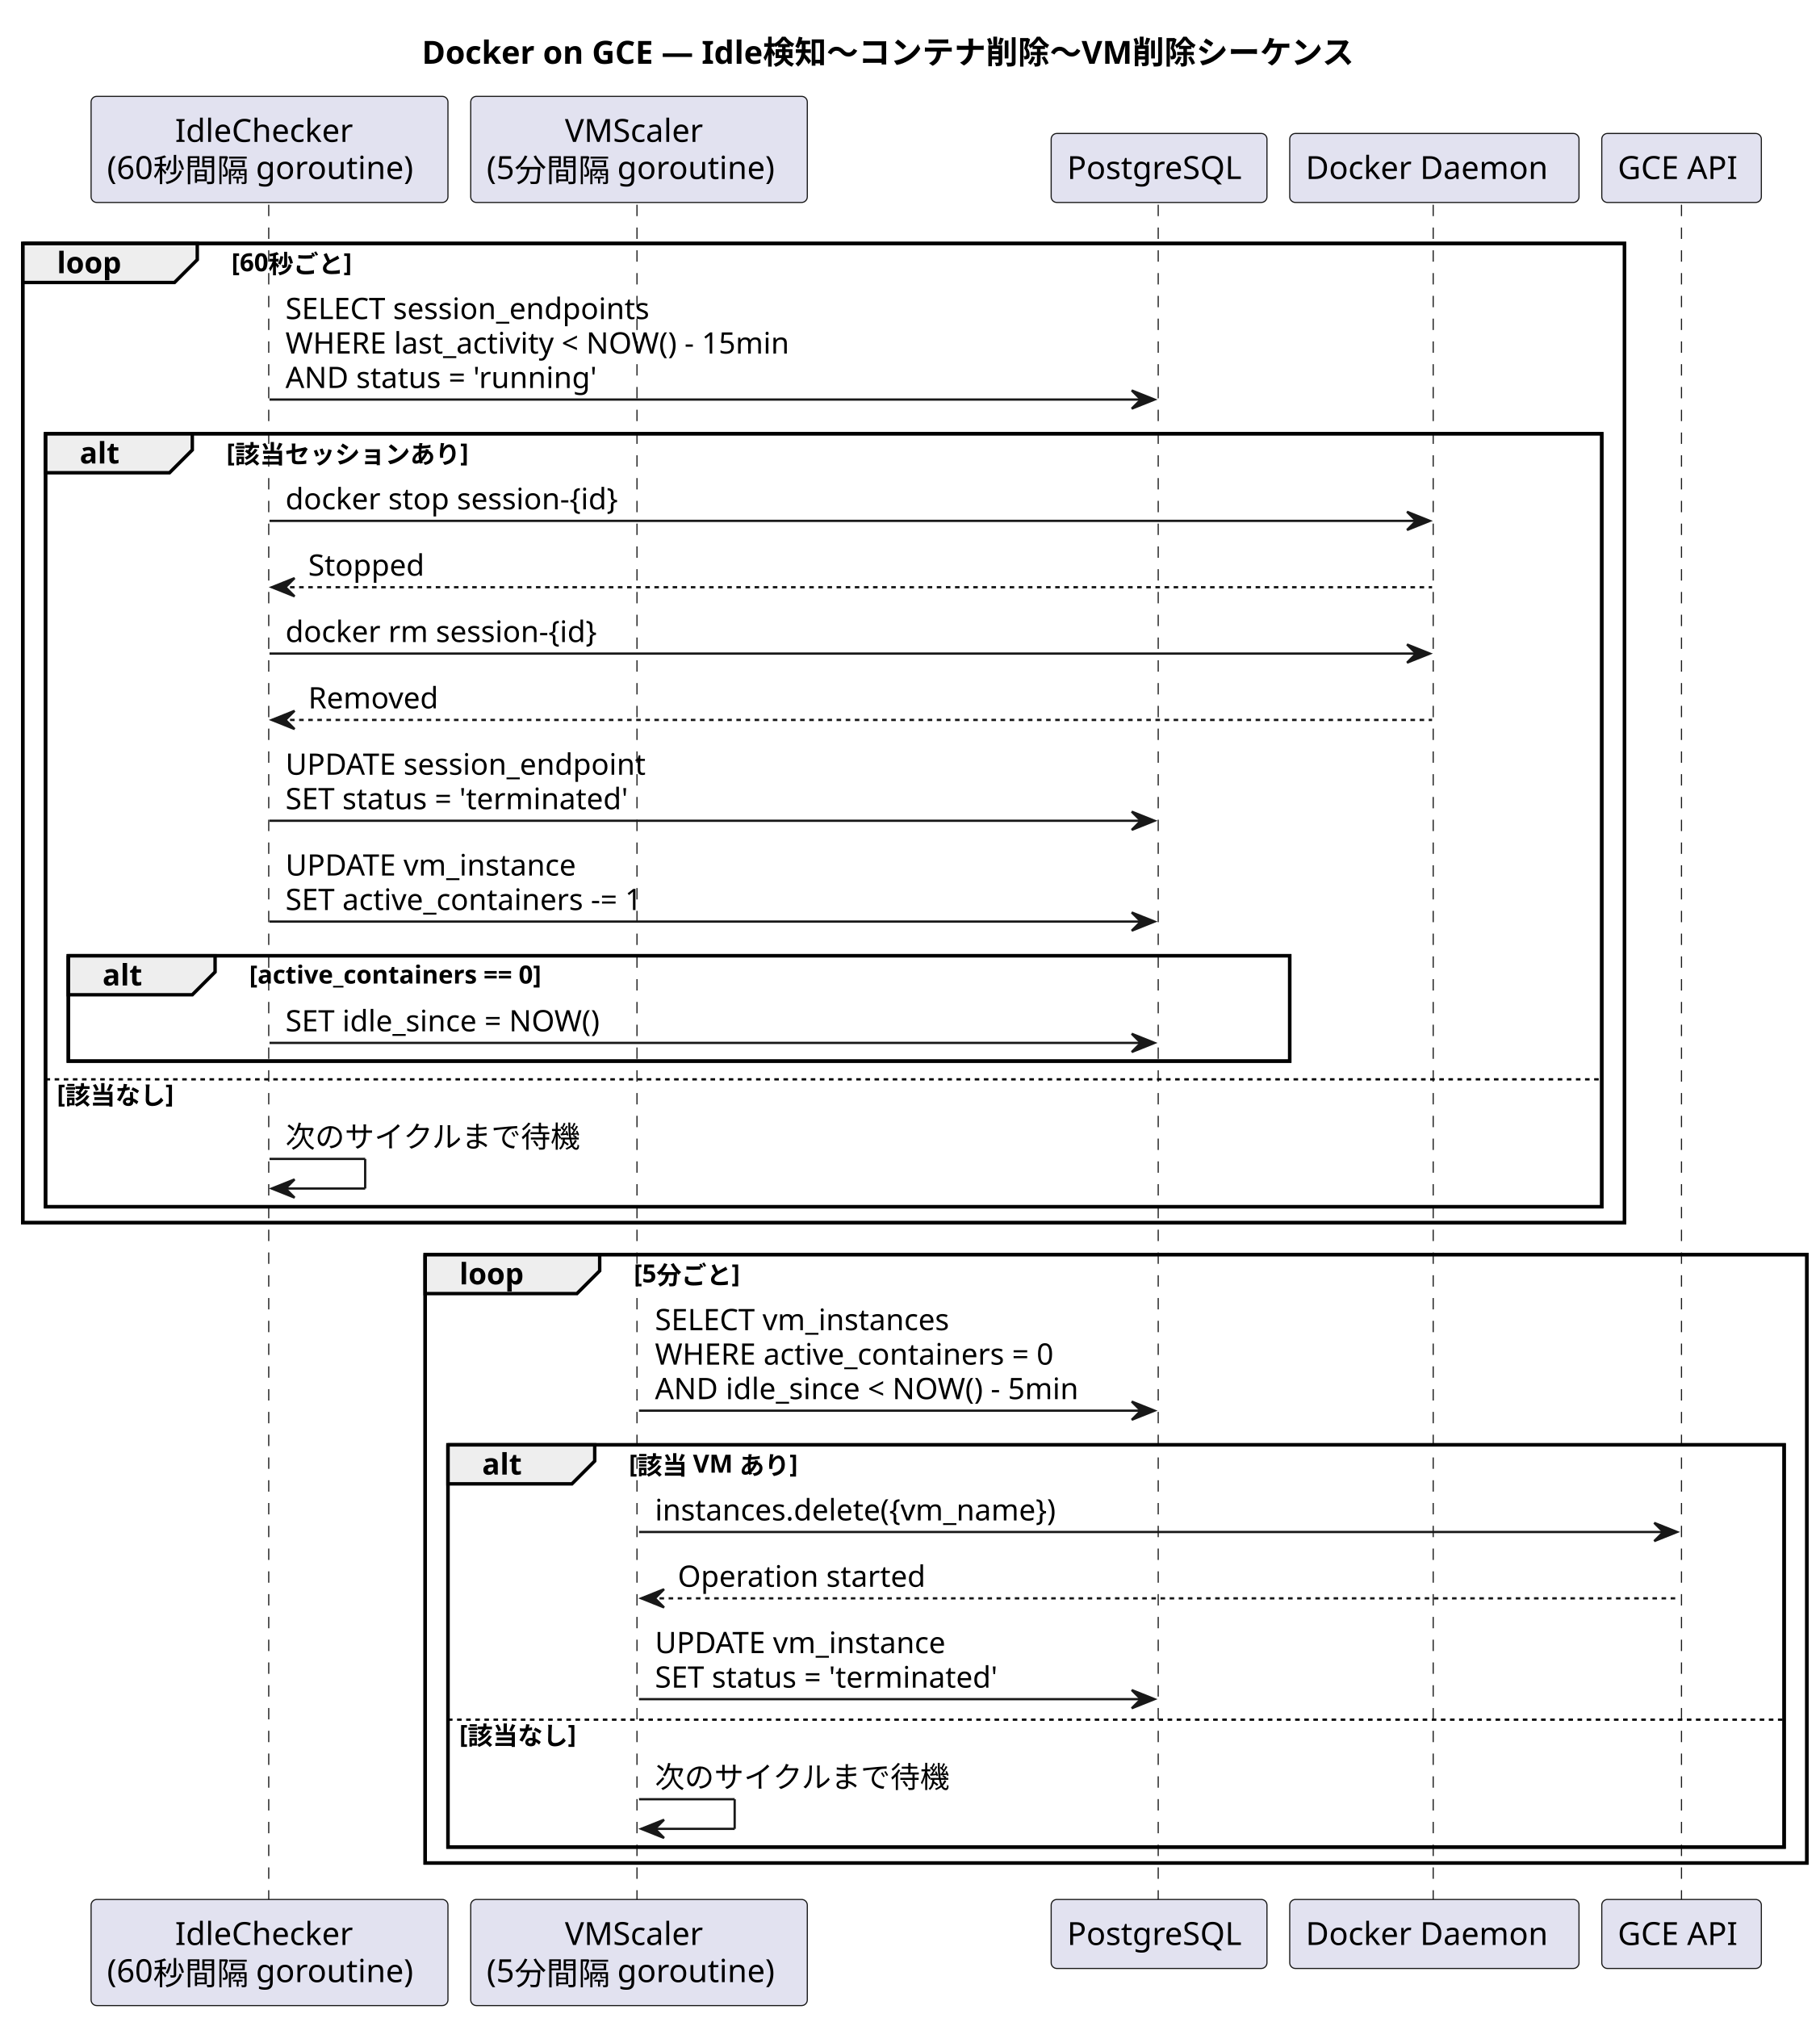
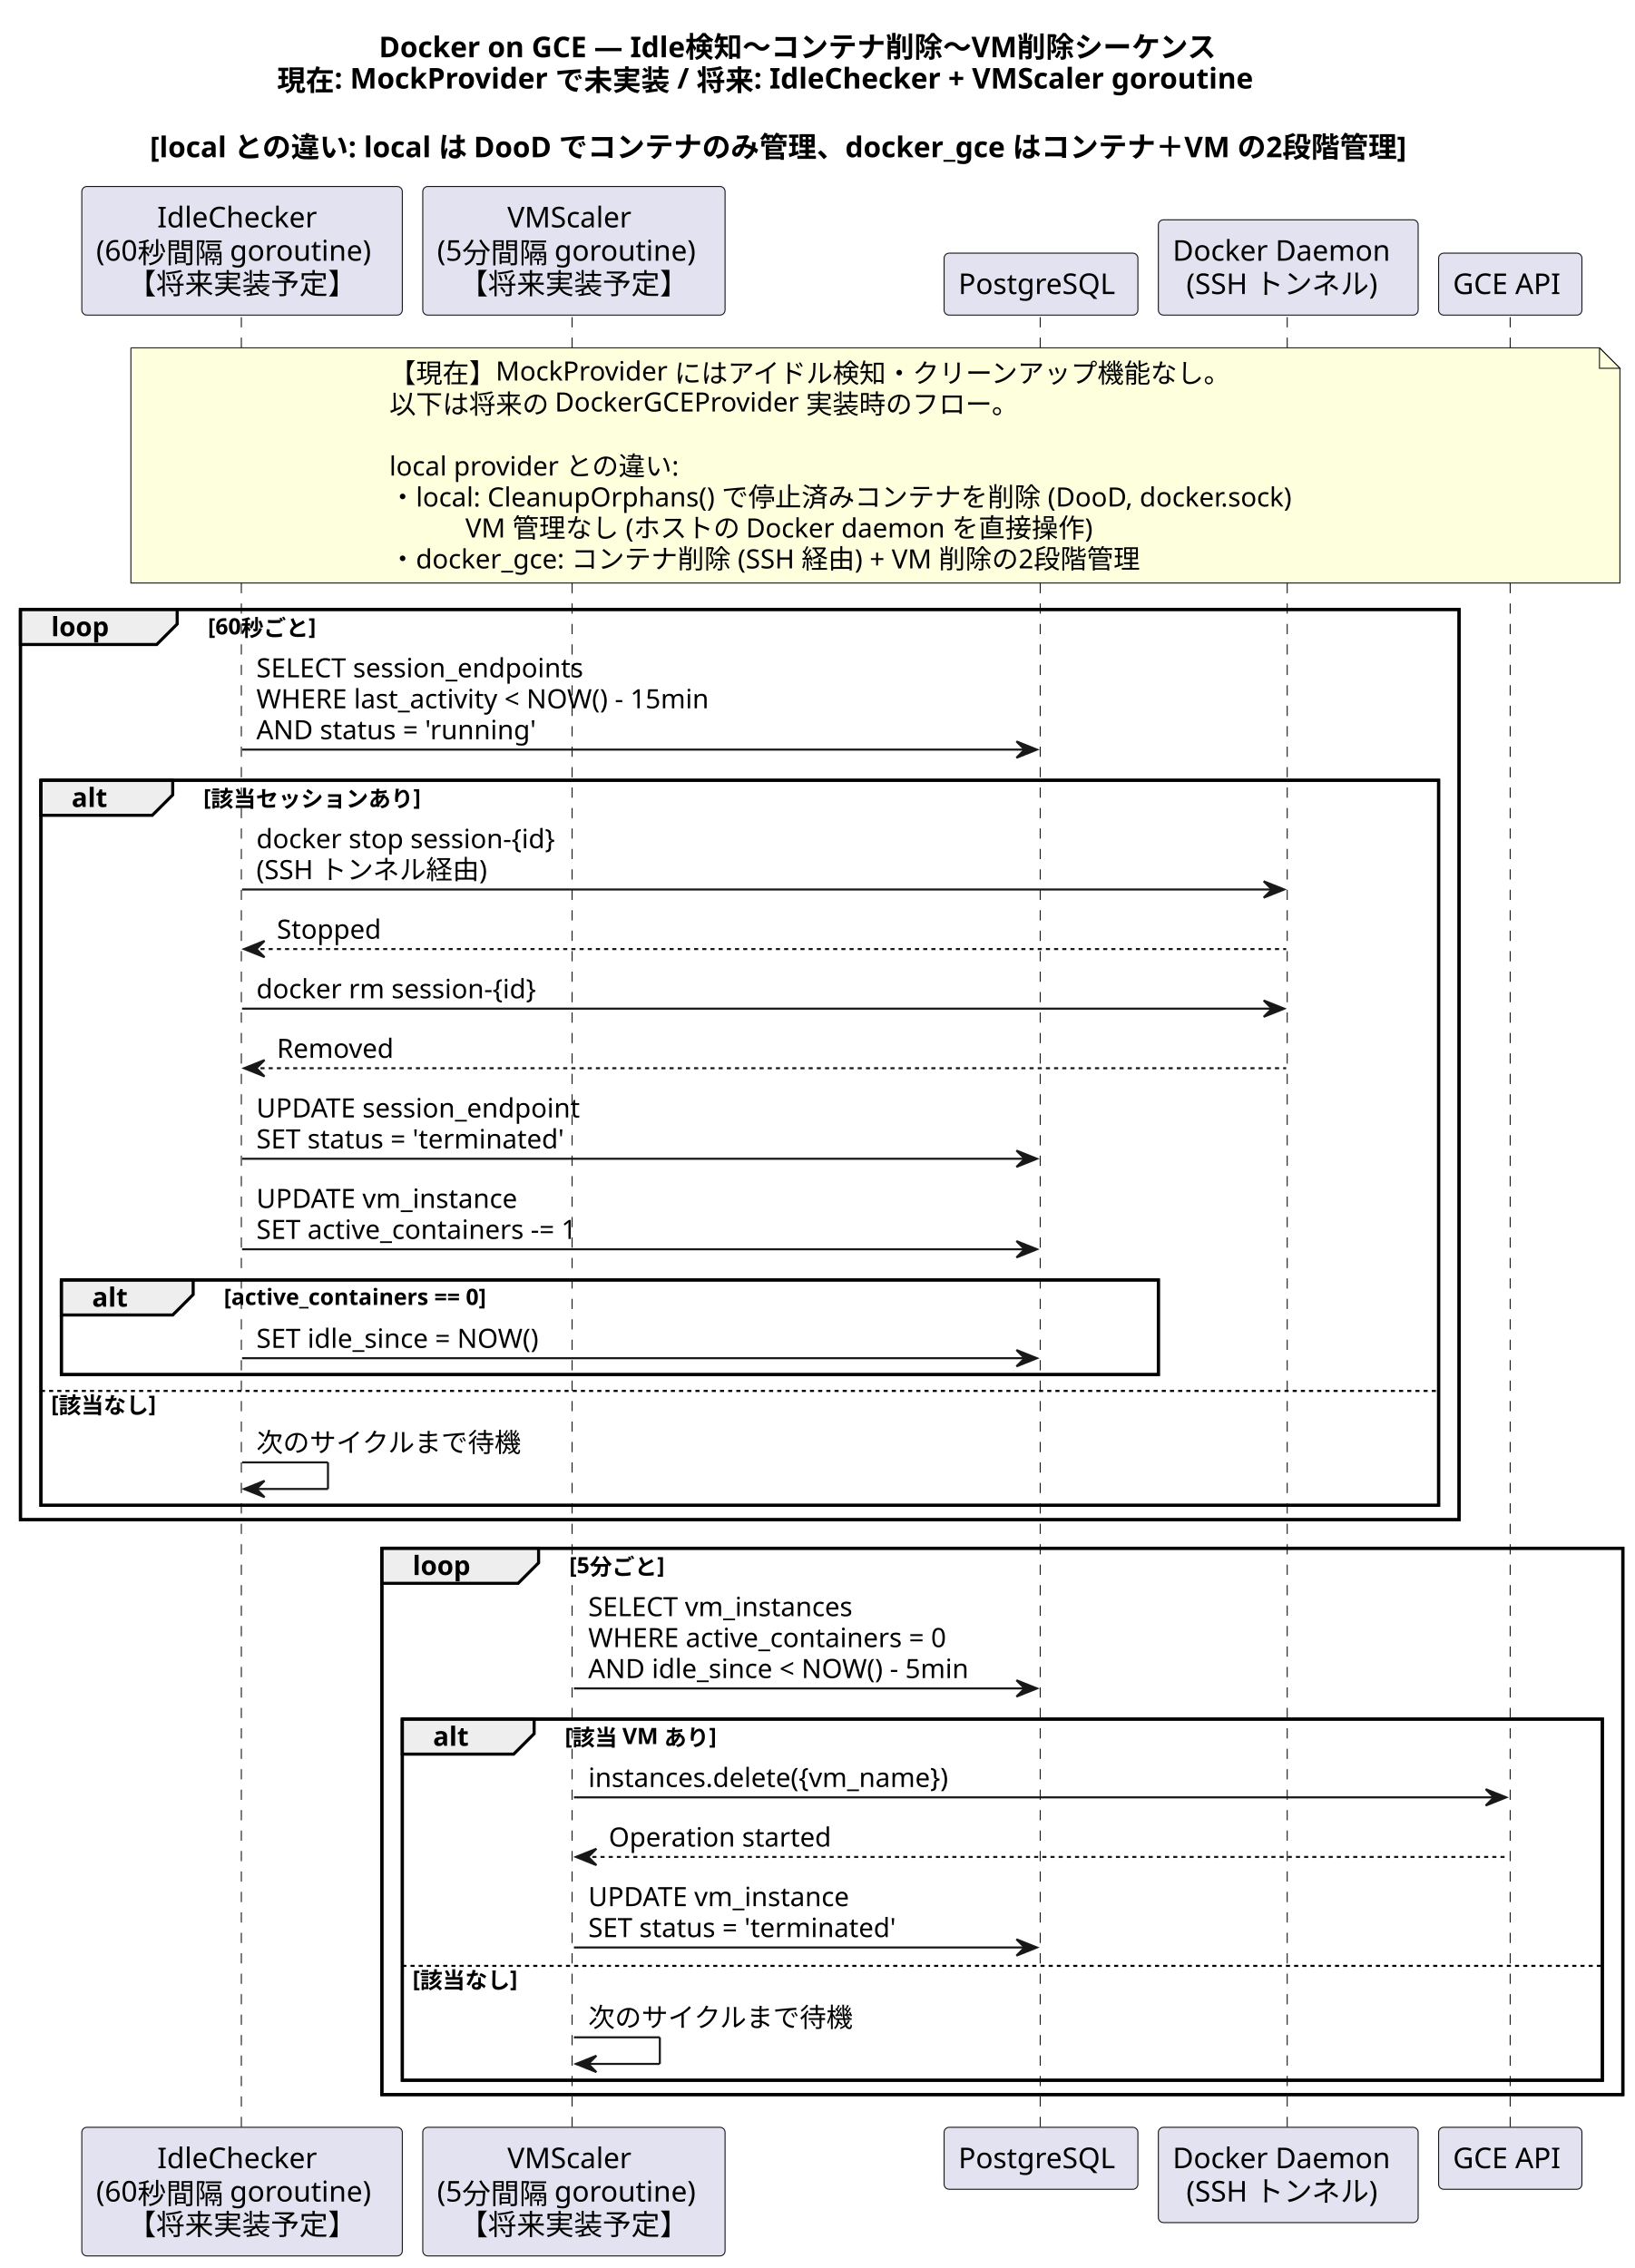
- <svg xmlns="http://www.w3.org/2000/svg" contentStyleType="text/css" data-diagram-type="SEQUENCE" height="886px" preserveAspectRatio="none" style="width:799px;height:886px;background:#FFFFFF;" version="1.1" viewBox="0 0 799 886" width="799px" zoomAndPan="magnify">
+ <svg xmlns="http://www.w3.org/2000/svg" contentStyleType="text/css" data-diagram-type="SEQUENCE" height="1109px" preserveAspectRatio="none" style="width:799px;height:1109px;background:#FFFFFF;" version="1.1" viewBox="0 0 799 1109" width="799px" zoomAndPan="magnify">
  <defs />
  <g>
    <text fill="#000000" font-family="sans-serif" font-size="14" font-weight="bold" lengthAdjust="spacing" textLength="431.948" x="185.234" y="27.995">Docker on GCE — Idle検知〜コンテナ削除〜VM削除シーケンス</text>
-     <rect fill="none" height="429.93" style="stroke:#000000;stroke-width:1.5;" width="703.348" x="10" y="106.891" />
-     <rect fill="none" height="339.398" style="stroke:#000000;stroke-width:1.5;" width="683.348" x="20" y="190.422" />
-     <rect fill="none" height="46.266" style="stroke:#000000;stroke-width:1.5;" width="536.329" x="30" y="419.617" />
-     <rect fill="none" height="267.133" style="stroke:#000000;stroke-width:1.5;" width="606.716" x="186.7" y="550.82" />
-     <rect fill="none" height="176.602" style="stroke:#000000;stroke-width:1.5;" width="586.716" x="196.7" y="634.352" />
+     <text fill="#000000" font-family="sans-serif" font-size="14" font-weight="bold" lengthAdjust="spacing" textLength="531.466" x="135.475" y="44.292">現在: MockProvider で未実装 / 将来: IdleChecker + VMScaler goroutine</text>
+     <text fill="#000000" font-family="sans-serif" font-size="14" font-weight="bold" lengthAdjust="spacing" textLength="4.874" x="398.771" y="60.589"> </text>
+     <text fill="#000000" font-family="sans-serif" font-size="14" font-weight="bold" lengthAdjust="spacing" textLength="655.886" x="73.265" y="76.886">[local との違い: local は DooD でコンテナのみ管理、docker_gce はコンテナ＋VM の2段階管理]</text>
+     <rect fill="none" height="445.062" style="stroke:#000000;stroke-width:1.5;" width="703.348" x="10" y="298.008" />
+     <rect fill="none" height="354.531" style="stroke:#000000;stroke-width:1.5;" width="683.348" x="20" y="381.539" />
+     <rect fill="none" height="46.266" style="stroke:#000000;stroke-width:1.5;" width="536.329" x="30" y="625.867" />
+     <rect fill="none" height="267.133" style="stroke:#000000;stroke-width:1.5;" width="606.716" x="186.7" y="757.07" />
+     <rect fill="none" height="176.602" style="stroke:#000000;stroke-width:1.5;" width="586.716" x="196.7" y="840.602" />
    <g class="participant-lifeline" data-entity-uid="part1" data-qualified-name="IdleChecker" id="part1-lifeline">
      <g>
-         <rect fill="#000000" fill-opacity="0" height="745.062" width="8" x="114.35" y="89.891" />
-         <line style="stroke:#181818;stroke-width:0.5;stroke-dasharray:5,5;" x1="118" x2="118" y1="89.891" y2="834.953" />
+         <rect fill="#000000" fill-opacity="0" height="886.125" width="8" x="114.35" y="155.078" />
+         <line style="stroke:#181818;stroke-width:0.5;stroke-dasharray:5,5;" x1="118" x2="118" y1="155.078" y2="1041.203" />
      </g>
    </g>
    <g class="participant-lifeline" data-entity-uid="part2" data-qualified-name="VMScaler" id="part2-lifeline">
      <g>
-         <rect fill="#000000" fill-opacity="0" height="745.062" width="8" x="276.596" y="89.891" />
-         <line style="stroke:#181818;stroke-width:0.5;stroke-dasharray:5,5;" x1="279.7" x2="279.7" y1="89.891" y2="834.953" />
+         <rect fill="#000000" fill-opacity="0" height="886.125" width="8" x="276.596" y="155.078" />
+         <line style="stroke:#181818;stroke-width:0.5;stroke-dasharray:5,5;" x1="279.7" x2="279.7" y1="155.078" y2="1041.203" />
      </g>
    </g>
    <g class="participant-lifeline" data-entity-uid="part3" data-qualified-name="DB" id="part3-lifeline">
      <g>
-         <rect fill="#000000" fill-opacity="0" height="745.062" width="8" x="504.953" y="89.891" />
-         <line style="stroke:#181818;stroke-width:0.5;stroke-dasharray:5,5;" x1="508.576" x2="508.576" y1="89.891" y2="834.953" />
+         <rect fill="#000000" fill-opacity="0" height="886.125" width="8" x="504.953" y="155.078" />
+         <line style="stroke:#181818;stroke-width:0.5;stroke-dasharray:5,5;" x1="508.576" x2="508.576" y1="155.078" y2="1041.203" />
      </g>
    </g>
    <g class="participant-lifeline" data-entity-uid="part4" data-qualified-name="Docker" id="part4-lifeline">
      <g>
-         <rect fill="#000000" fill-opacity="0" height="745.062" width="8" x="625.839" y="89.891" />
-         <line style="stroke:#181818;stroke-width:0.5;stroke-dasharray:5,5;" x1="629.329" x2="629.329" y1="89.891" y2="834.953" />
+         <rect fill="#000000" fill-opacity="0" height="886.125" width="8" x="625.839" y="155.078" />
+         <line style="stroke:#181818;stroke-width:0.5;stroke-dasharray:5,5;" x1="629.329" x2="629.329" y1="155.078" y2="1041.203" />
      </g>
    </g>
    <g class="participant-lifeline" data-entity-uid="part5" data-qualified-name="GCEAPI" id="part5-lifeline">
      <g>
-         <rect fill="#000000" fill-opacity="0" height="745.062" width="8" x="734.382" y="89.891" />
-         <line style="stroke:#181818;stroke-width:0.5;stroke-dasharray:5,5;" x1="738.348" x2="738.348" y1="89.891" y2="834.953" />
+         <rect fill="#000000" fill-opacity="0" height="886.125" width="8" x="734.382" y="155.078" />
+         <line style="stroke:#181818;stroke-width:0.5;stroke-dasharray:5,5;" x1="738.348" x2="738.348" y1="155.078" y2="1041.203" />
      </g>
    </g>
    <g class="participant participant-head" data-entity-uid="part1" data-qualified-name="IdleChecker" id="part1-head">
-       <rect fill="#E2E2F0" height="46.594" rx="2.5" ry="2.5" style="stroke:#181818;stroke-width:0.5;" width="156.7" x="40" y="42.297" />
-       <text fill="#000000" font-family="sans-serif" font-size="14" lengthAdjust="spacing" textLength="82.954" x="76.873" y="62.292">IdleChecker</text>
-       <text fill="#000000" font-family="sans-serif" font-size="14" lengthAdjust="spacing" textLength="142.7" x="47" y="78.589">(60秒間隔 goroutine)</text>
+       <rect fill="#E2E2F0" height="62.891" rx="2.5" ry="2.5" style="stroke:#181818;stroke-width:0.5;" width="156.7" x="40" y="91.188" />
+       <text fill="#000000" font-family="sans-serif" font-size="14" lengthAdjust="spacing" textLength="82.954" x="76.873" y="111.183">IdleChecker</text>
+       <text fill="#000000" font-family="sans-serif" font-size="14" lengthAdjust="spacing" textLength="142.7" x="47" y="127.48">(60秒間隔 goroutine)</text>
+       <text fill="#000000" font-family="sans-serif" font-size="14" lengthAdjust="spacing" textLength="111.999" x="62.35" y="143.776">【将来実装予定】</text>
    </g>
    <g class="participant participant-tail" data-entity-uid="part1" data-qualified-name="IdleChecker" id="part1-tail">
-       <rect fill="#E2E2F0" height="46.594" rx="2.5" ry="2.5" style="stroke:#181818;stroke-width:0.5;" width="156.7" x="40" y="833.953" />
-       <text fill="#000000" font-family="sans-serif" font-size="14" lengthAdjust="spacing" textLength="82.954" x="76.873" y="853.948">IdleChecker</text>
-       <text fill="#000000" font-family="sans-serif" font-size="14" lengthAdjust="spacing" textLength="142.7" x="47" y="870.245">(60秒間隔 goroutine)</text>
+       <rect fill="#E2E2F0" height="62.891" rx="2.5" ry="2.5" style="stroke:#181818;stroke-width:0.5;" width="156.7" x="40" y="1040.203" />
+       <text fill="#000000" font-family="sans-serif" font-size="14" lengthAdjust="spacing" textLength="82.954" x="76.873" y="1060.198">IdleChecker</text>
+       <text fill="#000000" font-family="sans-serif" font-size="14" lengthAdjust="spacing" textLength="142.7" x="47" y="1076.495">(60秒間隔 goroutine)</text>
+       <text fill="#000000" font-family="sans-serif" font-size="14" lengthAdjust="spacing" textLength="111.999" x="62.35" y="1092.792">【将来実装予定】</text>
    </g>
    <g class="participant participant-head" data-entity-uid="part2" data-qualified-name="VMScaler" id="part2-head">
-       <rect fill="#E2E2F0" height="46.594" rx="2.5" ry="2.5" style="stroke:#181818;stroke-width:0.5;" width="147.793" x="206.7" y="42.297" />
-       <text fill="#000000" font-family="sans-serif" font-size="14" lengthAdjust="spacing" textLength="65.078" x="248.057" y="62.292">VMScaler</text>
-       <text fill="#000000" font-family="sans-serif" font-size="14" lengthAdjust="spacing" textLength="133.793" x="213.7" y="78.589">(5分間隔 goroutine)</text>
+       <rect fill="#E2E2F0" height="62.891" rx="2.5" ry="2.5" style="stroke:#181818;stroke-width:0.5;" width="147.793" x="206.7" y="91.188" />
+       <text fill="#000000" font-family="sans-serif" font-size="14" lengthAdjust="spacing" textLength="65.078" x="248.057" y="111.183">VMScaler</text>
+       <text fill="#000000" font-family="sans-serif" font-size="14" lengthAdjust="spacing" textLength="133.793" x="213.7" y="127.48">(5分間隔 goroutine)</text>
+       <text fill="#000000" font-family="sans-serif" font-size="14" lengthAdjust="spacing" textLength="111.999" x="224.597" y="143.776">【将来実装予定】</text>
    </g>
    <g class="participant participant-tail" data-entity-uid="part2" data-qualified-name="VMScaler" id="part2-tail">
-       <rect fill="#E2E2F0" height="46.594" rx="2.5" ry="2.5" style="stroke:#181818;stroke-width:0.5;" width="147.793" x="206.7" y="833.953" />
-       <text fill="#000000" font-family="sans-serif" font-size="14" lengthAdjust="spacing" textLength="65.078" x="248.057" y="853.948">VMScaler</text>
-       <text fill="#000000" font-family="sans-serif" font-size="14" lengthAdjust="spacing" textLength="133.793" x="213.7" y="870.245">(5分間隔 goroutine)</text>
+       <rect fill="#E2E2F0" height="62.891" rx="2.5" ry="2.5" style="stroke:#181818;stroke-width:0.5;" width="147.793" x="206.7" y="1040.203" />
+       <text fill="#000000" font-family="sans-serif" font-size="14" lengthAdjust="spacing" textLength="65.078" x="248.057" y="1060.198">VMScaler</text>
+       <text fill="#000000" font-family="sans-serif" font-size="14" lengthAdjust="spacing" textLength="133.793" x="213.7" y="1076.495">(5分間隔 goroutine)</text>
+       <text fill="#000000" font-family="sans-serif" font-size="14" lengthAdjust="spacing" textLength="111.999" x="224.597" y="1092.792">【将来実装予定】</text>
    </g>
    <g class="participant participant-head" data-entity-uid="part3" data-qualified-name="DB" id="part3-head">
-       <rect fill="#E2E2F0" height="30.297" rx="2.5" ry="2.5" style="stroke:#181818;stroke-width:0.5;" width="94.753" x="461.576" y="58.594" />
-       <text fill="#000000" font-family="sans-serif" font-size="14" lengthAdjust="spacing" textLength="80.753" x="468.576" y="78.589">PostgreSQL</text>
+       <rect fill="#E2E2F0" height="30.297" rx="2.5" ry="2.5" style="stroke:#181818;stroke-width:0.5;" width="94.753" x="461.576" y="123.781" />
+       <text fill="#000000" font-family="sans-serif" font-size="14" lengthAdjust="spacing" textLength="80.753" x="468.576" y="143.776">PostgreSQL</text>
    </g>
    <g class="participant participant-tail" data-entity-uid="part3" data-qualified-name="DB" id="part3-tail">
-       <rect fill="#E2E2F0" height="30.297" rx="2.5" ry="2.5" style="stroke:#181818;stroke-width:0.5;" width="94.753" x="461.576" y="833.953" />
-       <text fill="#000000" font-family="sans-serif" font-size="14" lengthAdjust="spacing" textLength="80.753" x="468.576" y="853.948">PostgreSQL</text>
+       <rect fill="#E2E2F0" height="30.297" rx="2.5" ry="2.5" style="stroke:#181818;stroke-width:0.5;" width="94.753" x="461.576" y="1040.203" />
+       <text fill="#000000" font-family="sans-serif" font-size="14" lengthAdjust="spacing" textLength="80.753" x="468.576" y="1060.198">PostgreSQL</text>
    </g>
    <g class="participant participant-head" data-entity-uid="part4" data-qualified-name="Docker" id="part4-head">
-       <rect fill="#E2E2F0" height="30.297" rx="2.5" ry="2.5" style="stroke:#181818;stroke-width:0.5;" width="127.019" x="566.329" y="58.594" />
-       <text fill="#000000" font-family="sans-serif" font-size="14" lengthAdjust="spacing" textLength="113.019" x="573.329" y="78.589">Docker Daemon</text>
+       <rect fill="#E2E2F0" height="46.594" rx="2.5" ry="2.5" style="stroke:#181818;stroke-width:0.5;" width="127.019" x="566.329" y="107.484" />
+       <text fill="#000000" font-family="sans-serif" font-size="14" lengthAdjust="spacing" textLength="113.019" x="573.329" y="127.48">Docker Daemon</text>
+       <text fill="#000000" font-family="sans-serif" font-size="14" lengthAdjust="spacing" textLength="99.675" x="580.001" y="143.776">(SSH トンネル)</text>
    </g>
    <g class="participant participant-tail" data-entity-uid="part4" data-qualified-name="Docker" id="part4-tail">
-       <rect fill="#E2E2F0" height="30.297" rx="2.5" ry="2.5" style="stroke:#181818;stroke-width:0.5;" width="127.019" x="566.329" y="833.953" />
-       <text fill="#000000" font-family="sans-serif" font-size="14" lengthAdjust="spacing" textLength="113.019" x="573.329" y="853.948">Docker Daemon</text>
+       <rect fill="#E2E2F0" height="46.594" rx="2.5" ry="2.5" style="stroke:#181818;stroke-width:0.5;" width="127.019" x="566.329" y="1040.203" />
+       <text fill="#000000" font-family="sans-serif" font-size="14" lengthAdjust="spacing" textLength="113.019" x="573.329" y="1060.198">Docker Daemon</text>
+       <text fill="#000000" font-family="sans-serif" font-size="14" lengthAdjust="spacing" textLength="99.675" x="580.001" y="1076.495">(SSH トンネル)</text>
    </g>
    <g class="participant participant-head" data-entity-uid="part5" data-qualified-name="GCEAPI" id="part5-head">
-       <rect fill="#E2E2F0" height="30.297" rx="2.5" ry="2.5" style="stroke:#181818;stroke-width:0.5;" width="70.068" x="703.348" y="58.594" />
-       <text fill="#000000" font-family="sans-serif" font-size="14" lengthAdjust="spacing" textLength="56.068" x="710.348" y="78.589">GCE API</text>
+       <rect fill="#E2E2F0" height="30.297" rx="2.5" ry="2.5" style="stroke:#181818;stroke-width:0.5;" width="70.068" x="703.348" y="123.781" />
+       <text fill="#000000" font-family="sans-serif" font-size="14" lengthAdjust="spacing" textLength="56.068" x="710.348" y="143.776">GCE API</text>
    </g>
    <g class="participant participant-tail" data-entity-uid="part5" data-qualified-name="GCEAPI" id="part5-tail">
-       <rect fill="#E2E2F0" height="30.297" rx="2.5" ry="2.5" style="stroke:#181818;stroke-width:0.5;" width="70.068" x="703.348" y="833.953" />
-       <text fill="#000000" font-family="sans-serif" font-size="14" lengthAdjust="spacing" textLength="56.068" x="710.348" y="853.948">GCE API</text>
-     </g>
-     <path d="M10,106.891 L86.624,106.891 L86.624,114.023 L76.624,124.023 L10,124.023 L10,106.891" fill="#EEEEEE" style="stroke:#000000;stroke-width:1.5;" />
-     <rect fill="none" height="429.93" style="stroke:#000000;stroke-width:1.5;" width="703.348" x="10" y="106.891" />
-     <text fill="#000000" font-family="sans-serif" font-size="13" font-weight="bold" lengthAdjust="spacing" textLength="31.624" x="25" y="119.957">loop</text>
-     <text fill="#000000" font-family="sans-serif" font-size="11" font-weight="bold" lengthAdjust="spacing" textLength="58.362" x="101.624" y="119.101">[60秒ごと]</text>
+       <rect fill="#E2E2F0" height="30.297" rx="2.5" ry="2.5" style="stroke:#181818;stroke-width:0.5;" width="70.068" x="703.348" y="1040.203" />
+       <text fill="#000000" font-family="sans-serif" font-size="14" lengthAdjust="spacing" textLength="56.068" x="710.348" y="1060.198">GCE API</text>
+     </g>
+     <path d="M64,170.078 L64,285.078 L792,285.078 L792,180.078 L782,170.078 L64,170.078" fill="#FEFFDD" style="stroke:#181818;stroke-width:0.5;" />
+     <path d="M782,170.078 L782,180.078 L792,180.078 L782,170.078" fill="#FEFFDD" style="stroke:#181818;stroke-width:0.5;" />
+     <text fill="#000000" font-family="sans-serif" font-size="13" lengthAdjust="spacing" textLength="417.016" x="190.34" y="187.145">【現在】MockProvider にはアイドル検知・クリーンアップ機能なし。</text>
+     <text fill="#000000" font-family="sans-serif" font-size="13" lengthAdjust="spacing" textLength="317.65" x="190.34" y="202.278">以下は将来の DockerGCEProvider 実装時のフロー。</text>
+     <text fill="#000000" font-family="sans-serif" font-size="13" lengthAdjust="spacing" textLength="4.132" x="190.34" y="217.411"> </text>
+     <text fill="#000000" font-family="sans-serif" font-size="13" lengthAdjust="spacing" textLength="149.386" x="190.34" y="232.543">local provider との違い:</text>
+     <text fill="#000000" font-family="sans-serif" font-size="13" lengthAdjust="spacing" textLength="466.737" x="190.34" y="247.676">・local: CleanupOrphans() で停止済みコンテナを削除 (DooD, docker.sock)</text>
+     <text fill="#000000" font-family="sans-serif" font-size="13" lengthAdjust="spacing" textLength="318.97" x="227.531" y="262.809">VM 管理なし (ホストの Docker daemon を直接操作)</text>
+     <text fill="#000000" font-family="sans-serif" font-size="13" lengthAdjust="spacing" textLength="386.991" x="190.34" y="277.942">・docker_gce: コンテナ削除 (SSH 経由) + VM 削除の2段階管理</text>
+     <path d="M10,298.008 L86.624,298.008 L86.624,305.141 L76.624,315.141 L10,315.141 L10,298.008" fill="#EEEEEE" style="stroke:#000000;stroke-width:1.5;" />
+     <rect fill="none" height="445.062" style="stroke:#000000;stroke-width:1.5;" width="703.348" x="10" y="298.008" />
+     <text fill="#000000" font-family="sans-serif" font-size="13" font-weight="bold" lengthAdjust="spacing" textLength="31.624" x="25" y="311.075">loop</text>
+     <text fill="#000000" font-family="sans-serif" font-size="11" font-weight="bold" lengthAdjust="spacing" textLength="58.362" x="101.624" y="310.218">[60秒ごと]</text>
    <g class="message" data-entity-1="part1" data-entity-2="part3" id="msg1">
-       <polygon fill="#181818" points="496.953,171.422,506.953,175.422,496.953,179.422,500.953,175.422" style="stroke:#181818;stroke-width:1;" />
-       <line style="stroke:#181818;stroke-width:1;" x1="118.35" x2="502.953" y1="175.422" y2="175.422" />
-       <text fill="#000000" font-family="sans-serif" font-size="13" lengthAdjust="spacing" textLength="172.11" x="125.35" y="140.09">SELECT session_endpoints</text>
-       <text fill="#000000" font-family="sans-serif" font-size="13" lengthAdjust="spacing" textLength="246.213" x="125.35" y="155.223">WHERE last_activity &lt; NOW() - 15min</text>
-       <text fill="#000000" font-family="sans-serif" font-size="13" lengthAdjust="spacing" textLength="149.176" x="125.35" y="170.356">AND status = 'running'</text>
-     </g>
-     <path d="M20,190.422 L84.443,190.422 L84.443,197.555 L74.443,207.555 L20,207.555 L20,190.422" fill="#EEEEEE" style="stroke:#000000;stroke-width:1.5;" />
-     <rect fill="none" height="339.398" style="stroke:#000000;stroke-width:1.5;" width="683.348" x="20" y="190.422" />
-     <text fill="#000000" font-family="sans-serif" font-size="13" font-weight="bold" lengthAdjust="spacing" textLength="19.443" x="35" y="203.489">alt</text>
-     <text fill="#000000" font-family="sans-serif" font-size="11" font-weight="bold" lengthAdjust="spacing" textLength="109.054" x="99.443" y="202.632">[該当セッションあり]</text>
+       <polygon fill="#181818" points="496.953,362.539,506.953,366.539,496.953,370.539,500.953,366.539" style="stroke:#181818;stroke-width:1;" />
+       <line style="stroke:#181818;stroke-width:1;" x1="118.35" x2="502.953" y1="366.539" y2="366.539" />
+       <text fill="#000000" font-family="sans-serif" font-size="13" lengthAdjust="spacing" textLength="172.11" x="125.35" y="331.207">SELECT session_endpoints</text>
+       <text fill="#000000" font-family="sans-serif" font-size="13" lengthAdjust="spacing" textLength="246.213" x="125.35" y="346.34">WHERE last_activity &lt; NOW() - 15min</text>
+       <text fill="#000000" font-family="sans-serif" font-size="13" lengthAdjust="spacing" textLength="149.176" x="125.35" y="361.473">AND status = 'running'</text>
+     </g>
+     <path d="M20,381.539 L84.443,381.539 L84.443,388.672 L74.443,398.672 L20,398.672 L20,381.539" fill="#EEEEEE" style="stroke:#000000;stroke-width:1.5;" />
+     <rect fill="none" height="354.531" style="stroke:#000000;stroke-width:1.5;" width="683.348" x="20" y="381.539" />
+     <text fill="#000000" font-family="sans-serif" font-size="13" font-weight="bold" lengthAdjust="spacing" textLength="19.443" x="35" y="394.606">alt</text>
+     <text fill="#000000" font-family="sans-serif" font-size="11" font-weight="bold" lengthAdjust="spacing" textLength="109.054" x="99.443" y="393.75">[該当セッションあり]</text>
    <g class="message" data-entity-1="part1" data-entity-2="part4" id="msg2">
-       <polygon fill="#181818" points="617.839,224.688,627.839,228.688,617.839,232.688,621.839,228.688" style="stroke:#181818;stroke-width:1;" />
-       <line style="stroke:#181818;stroke-width:1;" x1="118.35" x2="623.839" y1="228.688" y2="228.688" />
-       <text fill="#000000" font-family="sans-serif" font-size="13" lengthAdjust="spacing" textLength="161.783" x="125.35" y="223.622">docker stop session-{id}</text>
+       <polygon fill="#181818" points="617.839,430.938,627.839,434.938,617.839,438.938,621.839,434.938" style="stroke:#181818;stroke-width:1;" />
+       <line style="stroke:#181818;stroke-width:1;" x1="118.35" x2="623.839" y1="434.938" y2="434.938" />
+       <text fill="#000000" font-family="sans-serif" font-size="13" lengthAdjust="spacing" textLength="161.783" x="125.35" y="414.739">docker stop session-{id}</text>
+       <text fill="#000000" font-family="sans-serif" font-size="13" lengthAdjust="spacing" textLength="118.555" x="125.35" y="429.872">(SSH トンネル経由)</text>
    </g>
    <g class="message" data-entity-1="part4" data-entity-2="part1" id="msg3">
-       <polygon fill="#181818" points="129.35,253.82,119.35,257.82,129.35,261.82,125.35,257.82" style="stroke:#181818;stroke-width:1;" />
-       <line style="stroke:#181818;stroke-width:1;stroke-dasharray:2,2;" x1="123.35" x2="628.839" y1="257.82" y2="257.82" />
-       <text fill="#000000" font-family="sans-serif" font-size="13" lengthAdjust="spacing" textLength="54.057" x="135.35" y="252.754">Stopped</text>
+       <polygon fill="#181818" points="129.35,460.07,119.35,464.07,129.35,468.07,125.35,464.07" style="stroke:#181818;stroke-width:1;" />
+       <line style="stroke:#181818;stroke-width:1;stroke-dasharray:2,2;" x1="123.35" x2="628.839" y1="464.07" y2="464.07" />
+       <text fill="#000000" font-family="sans-serif" font-size="13" lengthAdjust="spacing" textLength="54.057" x="135.35" y="459.004">Stopped</text>
    </g>
    <g class="message" data-entity-1="part1" data-entity-2="part4" id="msg4">
-       <polygon fill="#181818" points="617.839,282.953,627.839,286.953,617.839,290.953,621.839,286.953" style="stroke:#181818;stroke-width:1;" />
-       <line style="stroke:#181818;stroke-width:1;" x1="118.35" x2="623.839" y1="286.953" y2="286.953" />
-       <text fill="#000000" font-family="sans-serif" font-size="13" lengthAdjust="spacing" textLength="151.715" x="125.35" y="281.887">docker rm session-{id}</text>
+       <polygon fill="#181818" points="617.839,489.203,627.839,493.203,617.839,497.203,621.839,493.203" style="stroke:#181818;stroke-width:1;" />
+       <line style="stroke:#181818;stroke-width:1;" x1="118.35" x2="623.839" y1="493.203" y2="493.203" />
+       <text fill="#000000" font-family="sans-serif" font-size="13" lengthAdjust="spacing" textLength="151.715" x="125.35" y="488.137">docker rm session-{id}</text>
    </g>
    <g class="message" data-entity-1="part4" data-entity-2="part1" id="msg5">
-       <polygon fill="#181818" points="129.35,312.086,119.35,316.086,129.35,320.086,125.35,316.086" style="stroke:#181818;stroke-width:1;" />
-       <line style="stroke:#181818;stroke-width:1;stroke-dasharray:2,2;" x1="123.35" x2="628.839" y1="316.086" y2="316.086" />
-       <text fill="#000000" font-family="sans-serif" font-size="13" lengthAdjust="spacing" textLength="61.591" x="135.35" y="311.02">Removed</text>
+       <polygon fill="#181818" points="129.35,518.336,119.35,522.336,129.35,526.336,125.35,522.336" style="stroke:#181818;stroke-width:1;" />
+       <line style="stroke:#181818;stroke-width:1;stroke-dasharray:2,2;" x1="123.35" x2="628.839" y1="522.336" y2="522.336" />
+       <text fill="#000000" font-family="sans-serif" font-size="13" lengthAdjust="spacing" textLength="61.591" x="135.35" y="517.27">Removed</text>
    </g>
    <g class="message" data-entity-1="part1" data-entity-2="part3" id="msg6">
-       <polygon fill="#181818" points="496.953,356.352,506.953,360.352,496.953,364.352,500.953,360.352" style="stroke:#181818;stroke-width:1;" />
-       <line style="stroke:#181818;stroke-width:1;" x1="118.35" x2="502.953" y1="360.352" y2="360.352" />
-       <text fill="#000000" font-family="sans-serif" font-size="13" lengthAdjust="spacing" textLength="168.81" x="125.35" y="340.153">UPDATE session_endpoint</text>
-       <text fill="#000000" font-family="sans-serif" font-size="13" lengthAdjust="spacing" textLength="167.058" x="125.35" y="355.286">SET status = 'terminated'</text>
+       <polygon fill="#181818" points="496.953,562.602,506.953,566.602,496.953,570.602,500.953,566.602" style="stroke:#181818;stroke-width:1;" />
+       <line style="stroke:#181818;stroke-width:1;" x1="118.35" x2="502.953" y1="566.602" y2="566.602" />
+       <text fill="#000000" font-family="sans-serif" font-size="13" lengthAdjust="spacing" textLength="168.81" x="125.35" y="546.403">UPDATE session_endpoint</text>
+       <text fill="#000000" font-family="sans-serif" font-size="13" lengthAdjust="spacing" textLength="167.058" x="125.35" y="561.536">SET status = 'terminated'</text>
    </g>
    <g class="message" data-entity-1="part1" data-entity-2="part3" id="msg7">
-       <polygon fill="#181818" points="496.953,400.617,506.953,404.617,496.953,408.617,500.953,404.617" style="stroke:#181818;stroke-width:1;" />
-       <line style="stroke:#181818;stroke-width:1;" x1="118.35" x2="502.953" y1="404.617" y2="404.617" />
-       <text fill="#000000" font-family="sans-serif" font-size="13" lengthAdjust="spacing" textLength="138.474" x="125.35" y="384.418">UPDATE vm_instance</text>
-       <text fill="#000000" font-family="sans-serif" font-size="13" lengthAdjust="spacing" textLength="175.043" x="125.35" y="399.551">SET active_containers -= 1</text>
-     </g>
-     <path d="M30,419.617 L94.443,419.617 L94.443,426.75 L84.443,436.75 L30,436.75 L30,419.617" fill="#EEEEEE" style="stroke:#000000;stroke-width:1.5;" />
-     <rect fill="none" height="46.266" style="stroke:#000000;stroke-width:1.5;" width="536.329" x="30" y="419.617" />
-     <text fill="#000000" font-family="sans-serif" font-size="13" font-weight="bold" lengthAdjust="spacing" textLength="19.443" x="45" y="432.684">alt</text>
-     <text fill="#000000" font-family="sans-serif" font-size="11" font-weight="bold" lengthAdjust="spacing" textLength="152.528" x="109.443" y="431.828">[active_containers == 0]</text>
+       <polygon fill="#181818" points="496.953,606.867,506.953,610.867,496.953,614.867,500.953,610.867" style="stroke:#181818;stroke-width:1;" />
+       <line style="stroke:#181818;stroke-width:1;" x1="118.35" x2="502.953" y1="610.867" y2="610.867" />
+       <text fill="#000000" font-family="sans-serif" font-size="13" lengthAdjust="spacing" textLength="138.474" x="125.35" y="590.668">UPDATE vm_instance</text>
+       <text fill="#000000" font-family="sans-serif" font-size="13" lengthAdjust="spacing" textLength="175.043" x="125.35" y="605.801">SET active_containers -= 1</text>
+     </g>
+     <path d="M30,625.867 L94.443,625.867 L94.443,633 L84.443,643 L30,643 L30,625.867" fill="#EEEEEE" style="stroke:#000000;stroke-width:1.5;" />
+     <rect fill="none" height="46.266" style="stroke:#000000;stroke-width:1.5;" width="536.329" x="30" y="625.867" />
+     <text fill="#000000" font-family="sans-serif" font-size="13" font-weight="bold" lengthAdjust="spacing" textLength="19.443" x="45" y="638.934">alt</text>
+     <text fill="#000000" font-family="sans-serif" font-size="11" font-weight="bold" lengthAdjust="spacing" textLength="152.528" x="109.443" y="638.078">[active_containers == 0]</text>
    <g class="message" data-entity-1="part1" data-entity-2="part3" id="msg8">
-       <polygon fill="#181818" points="496.953,453.883,506.953,457.883,496.953,461.883,500.953,457.883" style="stroke:#181818;stroke-width:1;" />
-       <line style="stroke:#181818;stroke-width:1;" x1="118.35" x2="502.953" y1="457.883" y2="457.883" />
-       <text fill="#000000" font-family="sans-serif" font-size="13" lengthAdjust="spacing" textLength="154.394" x="125.35" y="452.817">SET idle_since = NOW()</text>
-     </g>
-     <line style="stroke:#000000;stroke-width:1;stroke-dasharray:2,2;" x1="20" x2="703.348" y1="473.883" y2="473.883" />
-     <text fill="#000000" font-family="sans-serif" font-size="11" font-weight="bold" lengthAdjust="spacing" textLength="54.054" x="25" y="484.093">[該当なし]</text>
+       <polygon fill="#181818" points="496.953,660.133,506.953,664.133,496.953,668.133,500.953,664.133" style="stroke:#181818;stroke-width:1;" />
+       <line style="stroke:#181818;stroke-width:1;" x1="118.35" x2="502.953" y1="664.133" y2="664.133" />
+       <text fill="#000000" font-family="sans-serif" font-size="13" lengthAdjust="spacing" textLength="154.394" x="125.35" y="659.067">SET idle_since = NOW()</text>
+     </g>
+     <line style="stroke:#000000;stroke-width:1;stroke-dasharray:2,2;" x1="20" x2="703.348" y1="680.133" y2="680.133" />
+     <text fill="#000000" font-family="sans-serif" font-size="11" font-weight="bold" lengthAdjust="spacing" textLength="54.054" x="25" y="690.343">[該当なし]</text>
    <g class="message" data-entity-1="part1" data-entity-2="part1" id="msg9">
-       <line style="stroke:#181818;stroke-width:1;" x1="118.35" x2="160.35" y1="508.82" y2="508.82" />
-       <line style="stroke:#181818;stroke-width:1;" x1="160.35" x2="160.35" y1="508.82" y2="521.82" />
-       <line style="stroke:#181818;stroke-width:1;" x1="119.35" x2="160.35" y1="521.82" y2="521.82" />
-       <polygon fill="#181818" points="129.35,517.82,119.35,521.82,129.35,525.82,125.35,521.82" style="stroke:#181818;stroke-width:1;" />
-       <text fill="#000000" font-family="sans-serif" font-size="13" lengthAdjust="spacing" textLength="130" x="125.35" y="503.754">次のサイクルまで待機</text>
-     </g>
-     <path d="M186.7,550.82 L263.324,550.82 L263.324,557.953 L253.324,567.953 L186.7,567.953 L186.7,550.82" fill="#EEEEEE" style="stroke:#000000;stroke-width:1.5;" />
-     <rect fill="none" height="267.133" style="stroke:#000000;stroke-width:1.5;" width="606.716" x="186.7" y="550.82" />
-     <text fill="#000000" font-family="sans-serif" font-size="13" font-weight="bold" lengthAdjust="spacing" textLength="31.624" x="201.7" y="563.887">loop</text>
-     <text fill="#000000" font-family="sans-serif" font-size="11" font-weight="bold" lengthAdjust="spacing" textLength="50.708" x="278.324" y="563.031">[5分ごと]</text>
+       <line style="stroke:#181818;stroke-width:1;" x1="118.35" x2="160.35" y1="715.07" y2="715.07" />
+       <line style="stroke:#181818;stroke-width:1;" x1="160.35" x2="160.35" y1="715.07" y2="728.07" />
+       <line style="stroke:#181818;stroke-width:1;" x1="119.35" x2="160.35" y1="728.07" y2="728.07" />
+       <polygon fill="#181818" points="129.35,724.07,119.35,728.07,129.35,732.07,125.35,728.07" style="stroke:#181818;stroke-width:1;" />
+       <text fill="#000000" font-family="sans-serif" font-size="13" lengthAdjust="spacing" textLength="130" x="125.35" y="710.004">次のサイクルまで待機</text>
+     </g>
+     <path d="M186.7,757.07 L263.324,757.07 L263.324,764.203 L253.324,774.203 L186.7,774.203 L186.7,757.07" fill="#EEEEEE" style="stroke:#000000;stroke-width:1.5;" />
+     <rect fill="none" height="267.133" style="stroke:#000000;stroke-width:1.5;" width="606.716" x="186.7" y="757.07" />
+     <text fill="#000000" font-family="sans-serif" font-size="13" font-weight="bold" lengthAdjust="spacing" textLength="31.624" x="201.7" y="770.137">loop</text>
+     <text fill="#000000" font-family="sans-serif" font-size="11" font-weight="bold" lengthAdjust="spacing" textLength="50.708" x="278.324" y="769.281">[5分ごと]</text>
    <g class="message" data-entity-1="part2" data-entity-2="part3" id="msg10">
-       <polygon fill="#181818" points="496.953,615.352,506.953,619.352,496.953,623.352,500.953,619.352" style="stroke:#181818;stroke-width:1;" />
-       <line style="stroke:#181818;stroke-width:1;" x1="280.596" x2="502.953" y1="619.352" y2="619.352" />
-       <text fill="#000000" font-family="sans-serif" font-size="13" lengthAdjust="spacing" textLength="141.775" x="287.596" y="584.02">SELECT vm_instances</text>
-       <text fill="#000000" font-family="sans-serif" font-size="13" lengthAdjust="spacing" textLength="194.035" x="287.596" y="599.153">WHERE active_containers = 0</text>
-       <text fill="#000000" font-family="sans-serif" font-size="13" lengthAdjust="spacing" textLength="204.356" x="287.596" y="614.286">AND idle_since &lt; NOW() - 5min</text>
-     </g>
-     <path d="M196.7,634.352 L261.143,634.352 L261.143,641.484 L251.143,651.484 L196.7,651.484 L196.7,634.352" fill="#EEEEEE" style="stroke:#000000;stroke-width:1.5;" />
-     <rect fill="none" height="176.602" style="stroke:#000000;stroke-width:1.5;" width="586.716" x="196.7" y="634.352" />
-     <text fill="#000000" font-family="sans-serif" font-size="13" font-weight="bold" lengthAdjust="spacing" textLength="19.443" x="211.7" y="647.418">alt</text>
-     <text fill="#000000" font-family="sans-serif" font-size="11" font-weight="bold" lengthAdjust="spacing" textLength="81.173" x="276.143" y="646.562">[該当 VM あり]</text>
+       <polygon fill="#181818" points="496.953,821.602,506.953,825.602,496.953,829.602,500.953,825.602" style="stroke:#181818;stroke-width:1;" />
+       <line style="stroke:#181818;stroke-width:1;" x1="280.596" x2="502.953" y1="825.602" y2="825.602" />
+       <text fill="#000000" font-family="sans-serif" font-size="13" lengthAdjust="spacing" textLength="141.775" x="287.596" y="790.27">SELECT vm_instances</text>
+       <text fill="#000000" font-family="sans-serif" font-size="13" lengthAdjust="spacing" textLength="194.035" x="287.596" y="805.403">WHERE active_containers = 0</text>
+       <text fill="#000000" font-family="sans-serif" font-size="13" lengthAdjust="spacing" textLength="204.356" x="287.596" y="820.536">AND idle_since &lt; NOW() - 5min</text>
+     </g>
+     <path d="M196.7,840.602 L261.143,840.602 L261.143,847.734 L251.143,857.734 L196.7,857.734 L196.7,840.602" fill="#EEEEEE" style="stroke:#000000;stroke-width:1.5;" />
+     <rect fill="none" height="176.602" style="stroke:#000000;stroke-width:1.5;" width="586.716" x="196.7" y="840.602" />
+     <text fill="#000000" font-family="sans-serif" font-size="13" font-weight="bold" lengthAdjust="spacing" textLength="19.443" x="211.7" y="853.668">alt</text>
+     <text fill="#000000" font-family="sans-serif" font-size="11" font-weight="bold" lengthAdjust="spacing" textLength="81.173" x="276.143" y="852.812">[該当 VM あり]</text>
    <g class="message" data-entity-1="part2" data-entity-2="part5" id="msg11">
-       <polygon fill="#181818" points="726.382,668.617,736.382,672.617,726.382,676.617,730.382,672.617" style="stroke:#181818;stroke-width:1;" />
-       <line style="stroke:#181818;stroke-width:1;" x1="280.596" x2="732.382" y1="672.617" y2="672.617" />
-       <text fill="#000000" font-family="sans-serif" font-size="13" lengthAdjust="spacing" textLength="197.342" x="287.596" y="667.551">instances.delete({vm_name})</text>
+       <polygon fill="#181818" points="726.382,874.867,736.382,878.867,726.382,882.867,730.382,878.867" style="stroke:#181818;stroke-width:1;" />
+       <line style="stroke:#181818;stroke-width:1;" x1="280.596" x2="732.382" y1="878.867" y2="878.867" />
+       <text fill="#000000" font-family="sans-serif" font-size="13" lengthAdjust="spacing" textLength="197.342" x="287.596" y="873.801">instances.delete({vm_name})</text>
    </g>
    <g class="message" data-entity-1="part5" data-entity-2="part2" id="msg12">
-       <polygon fill="#181818" points="291.596,697.75,281.596,701.75,291.596,705.75,287.596,701.75" style="stroke:#181818;stroke-width:1;" />
-       <line style="stroke:#181818;stroke-width:1;stroke-dasharray:2,2;" x1="285.596" x2="737.382" y1="701.75" y2="701.75" />
-       <text fill="#000000" font-family="sans-serif" font-size="13" lengthAdjust="spacing" textLength="115.356" x="297.596" y="696.684">Operation started</text>
+       <polygon fill="#181818" points="291.596,904,281.596,908,291.596,912,287.596,908" style="stroke:#181818;stroke-width:1;" />
+       <line style="stroke:#181818;stroke-width:1;stroke-dasharray:2,2;" x1="285.596" x2="737.382" y1="908" y2="908" />
+       <text fill="#000000" font-family="sans-serif" font-size="13" lengthAdjust="spacing" textLength="115.356" x="297.596" y="902.934">Operation started</text>
    </g>
    <g class="message" data-entity-1="part2" data-entity-2="part3" id="msg13">
-       <polygon fill="#181818" points="496.953,742.016,506.953,746.016,496.953,750.016,500.953,746.016" style="stroke:#181818;stroke-width:1;" />
-       <line style="stroke:#181818;stroke-width:1;" x1="280.596" x2="502.953" y1="746.016" y2="746.016" />
-       <text fill="#000000" font-family="sans-serif" font-size="13" lengthAdjust="spacing" textLength="138.474" x="287.596" y="725.817">UPDATE vm_instance</text>
-       <text fill="#000000" font-family="sans-serif" font-size="13" lengthAdjust="spacing" textLength="167.058" x="287.596" y="740.95">SET status = 'terminated'</text>
-     </g>
-     <line style="stroke:#000000;stroke-width:1;stroke-dasharray:2,2;" x1="196.7" x2="783.416" y1="755.016" y2="755.016" />
-     <text fill="#000000" font-family="sans-serif" font-size="11" font-weight="bold" lengthAdjust="spacing" textLength="54.054" x="201.7" y="765.226">[該当なし]</text>
+       <polygon fill="#181818" points="496.953,948.266,506.953,952.266,496.953,956.266,500.953,952.266" style="stroke:#181818;stroke-width:1;" />
+       <line style="stroke:#181818;stroke-width:1;" x1="280.596" x2="502.953" y1="952.266" y2="952.266" />
+       <text fill="#000000" font-family="sans-serif" font-size="13" lengthAdjust="spacing" textLength="138.474" x="287.596" y="932.067">UPDATE vm_instance</text>
+       <text fill="#000000" font-family="sans-serif" font-size="13" lengthAdjust="spacing" textLength="167.058" x="287.596" y="947.2">SET status = 'terminated'</text>
+     </g>
+     <line style="stroke:#000000;stroke-width:1;stroke-dasharray:2,2;" x1="196.7" x2="783.416" y1="961.266" y2="961.266" />
+     <text fill="#000000" font-family="sans-serif" font-size="11" font-weight="bold" lengthAdjust="spacing" textLength="54.054" x="201.7" y="971.476">[該当なし]</text>
    <g class="message" data-entity-1="part2" data-entity-2="part2" id="msg14">
-       <line style="stroke:#181818;stroke-width:1;" x1="280.596" x2="322.596" y1="789.953" y2="789.953" />
-       <line style="stroke:#181818;stroke-width:1;" x1="322.596" x2="322.596" y1="789.953" y2="802.953" />
-       <line style="stroke:#181818;stroke-width:1;" x1="281.596" x2="322.596" y1="802.953" y2="802.953" />
-       <polygon fill="#181818" points="291.596,798.953,281.596,802.953,291.596,806.953,287.596,802.953" style="stroke:#181818;stroke-width:1;" />
-       <text fill="#000000" font-family="sans-serif" font-size="13" lengthAdjust="spacing" textLength="130" x="287.596" y="784.887">次のサイクルまで待機</text>
+       <line style="stroke:#181818;stroke-width:1;" x1="280.596" x2="322.596" y1="996.203" y2="996.203" />
+       <line style="stroke:#181818;stroke-width:1;" x1="322.596" x2="322.596" y1="996.203" y2="1009.203" />
+       <line style="stroke:#181818;stroke-width:1;" x1="281.596" x2="322.596" y1="1009.203" y2="1009.203" />
+       <polygon fill="#181818" points="291.596,1005.203,281.596,1009.203,291.596,1013.203,287.596,1009.203" style="stroke:#181818;stroke-width:1;" />
+       <text fill="#000000" font-family="sans-serif" font-size="13" lengthAdjust="spacing" textLength="130" x="287.596" y="991.137">次のサイクルまで待機</text>
    </g>
  </g>
</svg>
